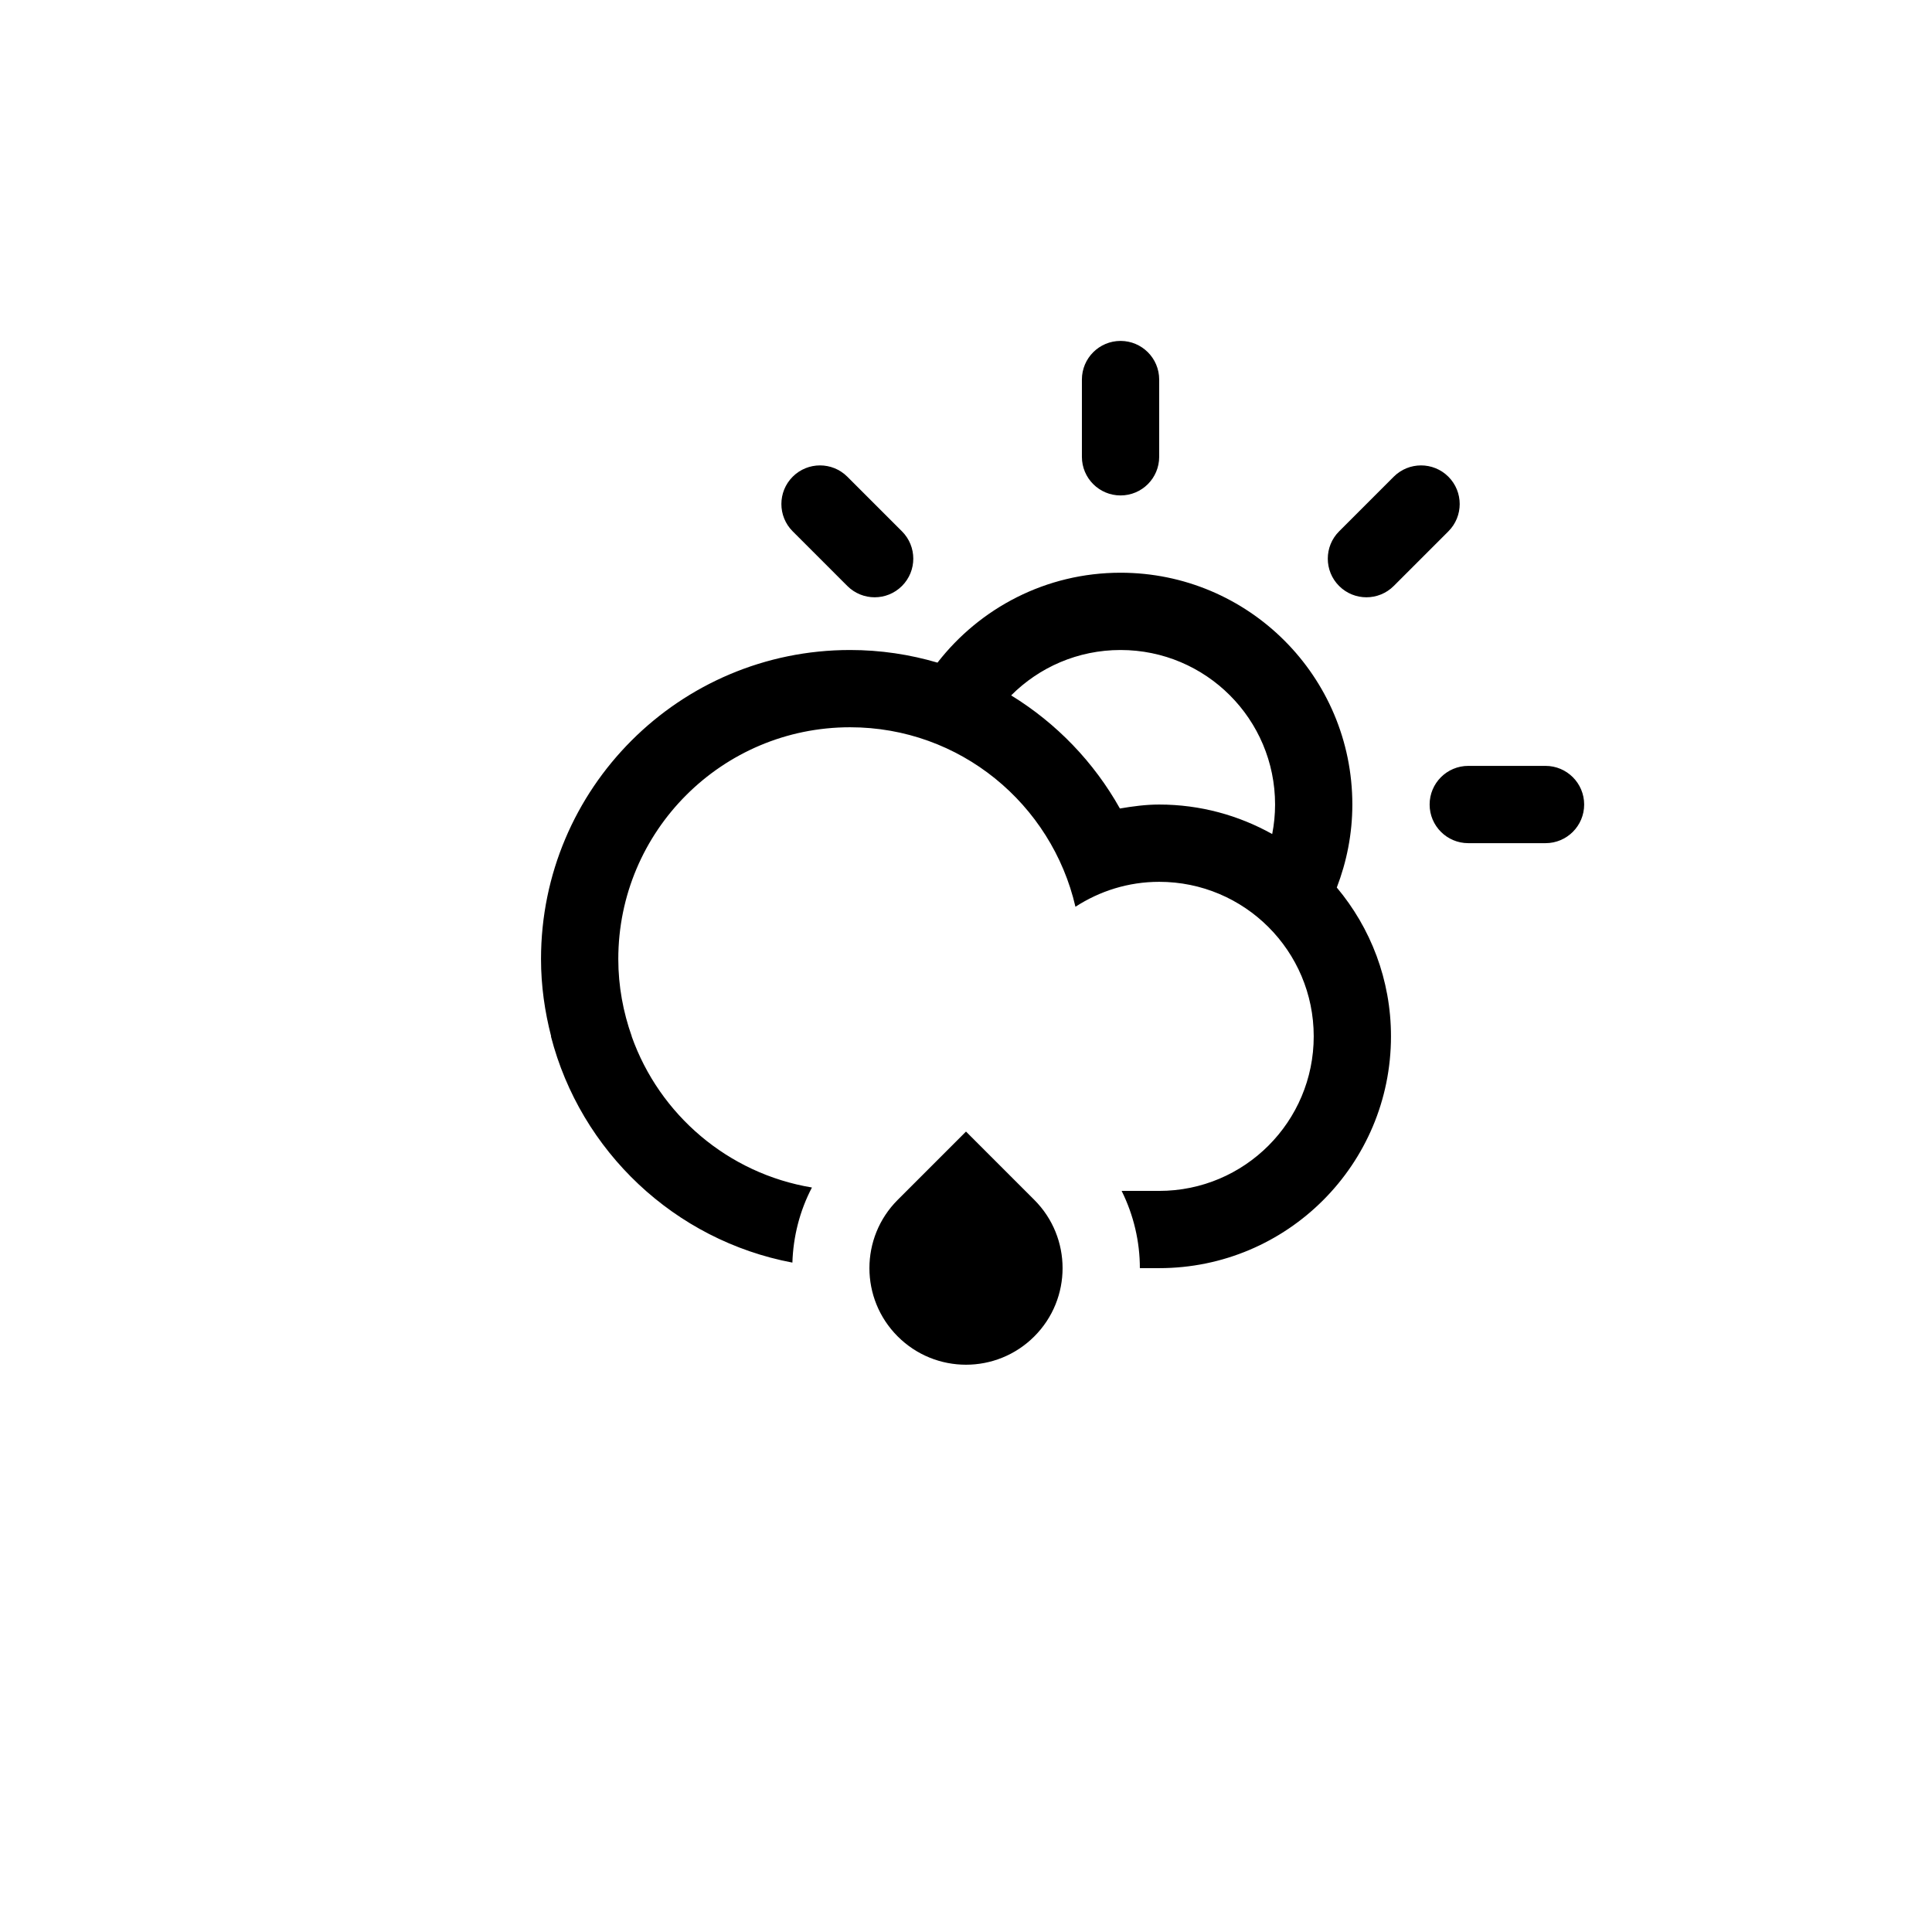
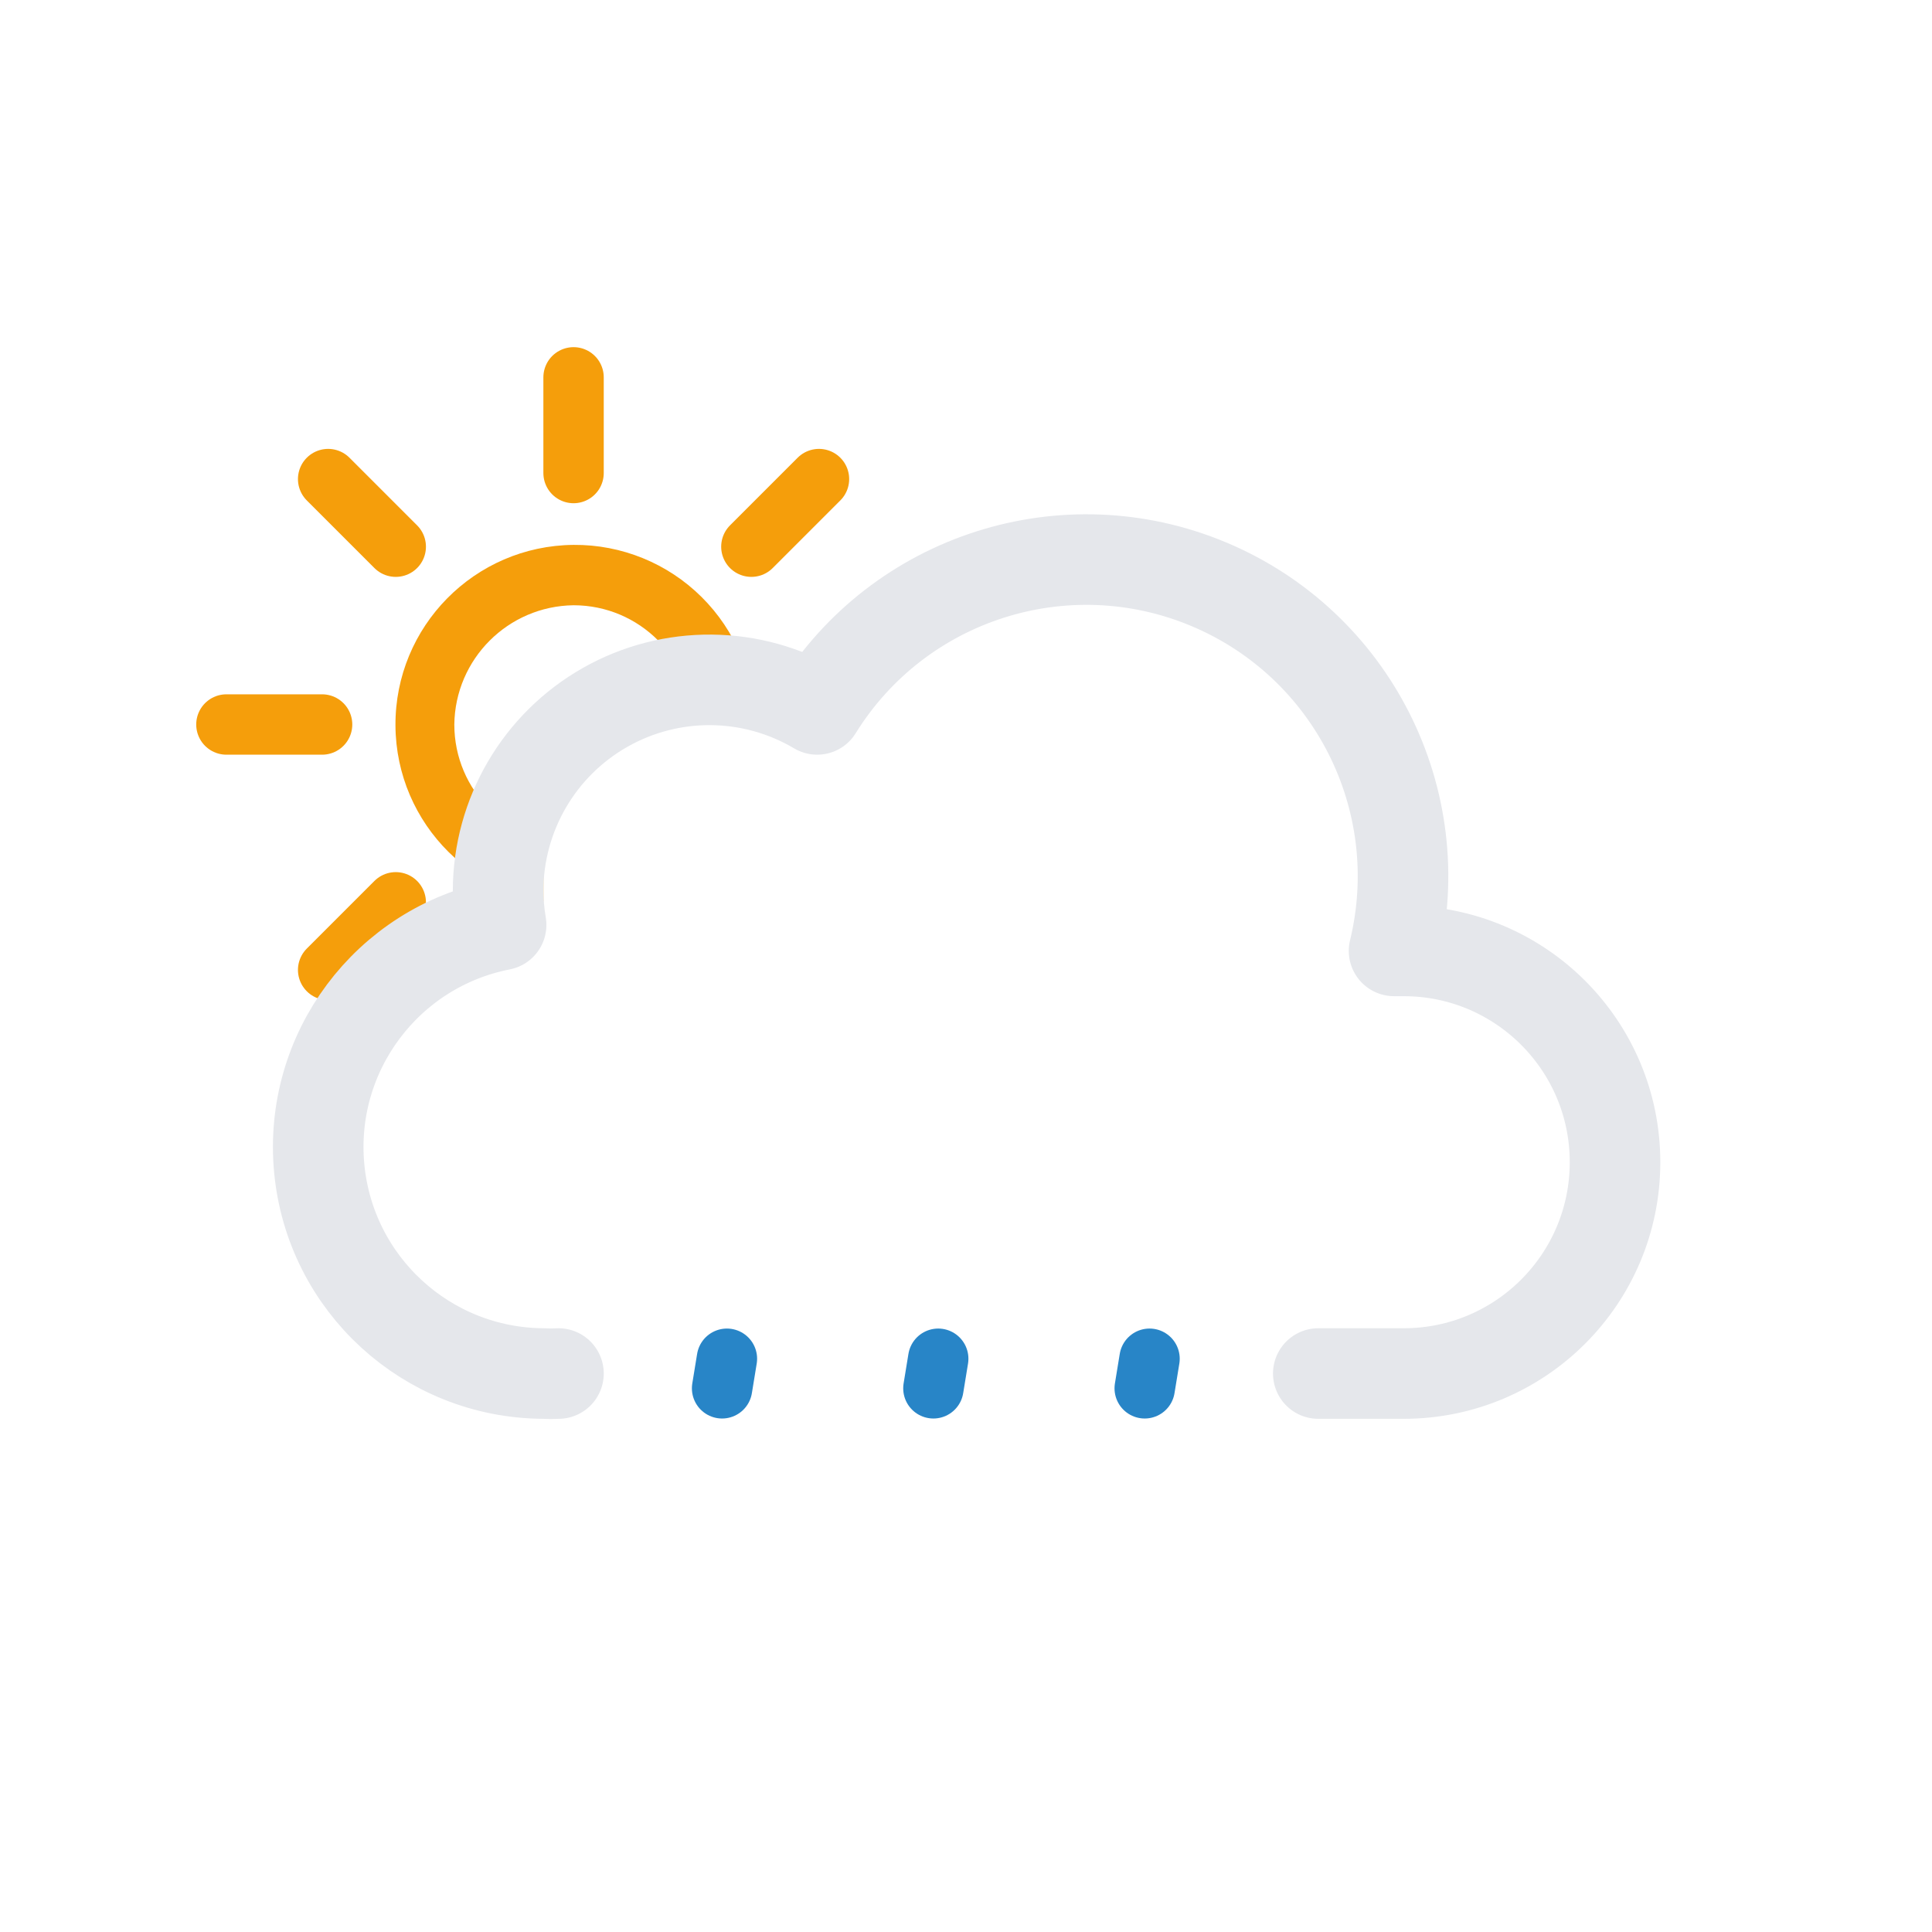
- <svg xmlns="http://www.w3.org/2000/svg" version="1.1" id="Layer_1" x="0px" y="0px" width="100px" height="100px" viewBox="0 0 100 100" enable-background="new 0 0 100 100" xml:space="preserve">
-   <path fill-rule="evenodd" clip-rule="evenodd" d="M79.996,43.642h-3.999c-1.104,0-2-0.895-2-2c0-1.104,0.896-2,2-2h3.999  c1.104,0,2,0.896,2,2C81.996,42.748,81.101,43.642,79.996,43.642z M72.14,30.33c-0.781,0.781-2.047,0.781-2.828,0  c-0.781-0.78-0.781-2.047,0-2.828l2.828-2.828c0.781-0.78,2.047-0.78,2.828,0c0.781,0.781,0.781,2.048,0,2.828L72.14,30.33z   M69.192,45.938L69.192,45.938c1.748,2.084,2.805,4.77,2.805,7.703l0,0c0,6.627-5.371,11.998-11.998,11.998c-0.266,0-0.614,0-1,0  c0-1.371-0.319-2.742-0.943-3.998c0.777,0,1.451,0,1.943,0c4.418,0,7.999-3.582,7.999-8s-3.581-7.998-7.999-7.998  c-1.601,0-3.084,0.48-4.334,1.291c-1.231-5.318-5.973-9.291-11.664-9.291c-6.627,0-11.998,5.372-11.998,11.998  c0,1.406,0.254,2.748,0.697,4h-0.005c1.437,4.053,4.987,7.104,9.331,7.824c-0.637,1.215-0.969,2.547-1.012,3.887  c-6.096-1.152-10.964-5.76-12.498-11.711h0.011c-0.33-1.279-0.524-2.615-0.524-4c0-8.834,7.162-15.997,15.998-15.997  c1.572,0,3.089,0.231,4.523,0.654c2.195-2.827,5.617-4.654,9.475-4.654c6.627,0,11.998,5.371,11.998,11.998  C69.997,43.158,69.705,44.602,69.192,45.938z M57.999,33.644c-2.213,0-4.215,0.898-5.662,2.35c2.34,1.435,4.285,3.452,5.629,5.854  c0.664-0.113,1.336-0.205,2.033-0.205c2.125,0,4.118,0.559,5.85,1.527l0,0c0.096-0.494,0.149-1.004,0.149-1.527  C65.998,37.224,62.417,33.644,57.999,33.644z M57.999,25.644c-1.104,0-2-0.895-2-2v-3.999c0-1.104,0.896-1.999,2-1.999  s2,0.895,2,1.999v3.999C59.999,24.75,59.104,25.644,57.999,25.644z M43.858,30.33l-2.828-2.828c-0.781-0.78-0.781-2.047,0-2.828  c0.781-0.78,2.047-0.78,2.828,0l2.828,2.828c0.781,0.781,0.781,2.048,0,2.828C45.905,31.111,44.64,31.111,43.858,30.33z M50,58.57  l3.535,3.535c1.952,1.951,1.952,5.117,0,7.068c-1.952,1.953-5.118,1.953-7.07,0c-1.952-1.951-1.952-5.117,0-7.068L50,58.57z" />
+ <svg xmlns="http://www.w3.org/2000/svg" viewBox="0 0 64 64">
+   <defs>
+     <clipPath id="a">
+       <path fill="none" d="M12 35l-5.28-4.21-2-6 1-7 4-5 5-3h6l5 1 3 3L33 20l-6 4h-6l-3 3v4l-4 2-2 2z" />
+     </clipPath>
+   </defs>
+   <g clip-path="url(#a)">
+     <g>
+       <path fill="#f59e0b" d="M19 20.05A3.95 3.95 0 1115.05 24 4 4 0 0119 20.05m0-2A5.95 5.95 0 1025 24a5.95 5.95 0 00-6-5.95z" />
+       <path fill="none" stroke="#f59e0b" stroke-linecap="round" stroke-miterlimit="10" stroke-width="2" d="M19 15.67V12.5M19 35.5v-3.17M24.89 18.11l2.24-2.24M10.87 32.13l2.24-2.24M13.11 18.11l-2.24-2.24M27.13 32.13l-2.24-2.24M10.67 24H7.5M30.5 24h-3.17" />
+       <animateTransform attributeName="transform" dur="45s" from="0 19.22 24.293" repeatCount="indefinite" to="360 19.22 24.293" type="rotate" />
+     </g>
+   </g>
+   <path fill="none" stroke="#e5e7eb" stroke-linecap="round" stroke-linejoin="round" stroke-width="3" d="M43.67 45.5h2.83a7 7 0 000-14h-.32a10.49 10.49 0 00-19.11-8 7 7 0 00-10.57 6 7.21 7.21 0 00.1 1.14A7.5 7.5 0 0018 45.5a4.19 4.19 0 00.5 0v0" />
+   <g>
+     <path fill="none" stroke="#2885c7" stroke-linecap="round" stroke-miterlimit="10" stroke-width="2" d="M24.08 45.01l-.16.98" />
+     <animateTransform attributeName="transform" dur="1.5s" repeatCount="indefinite" type="translate" values="1 -5; -2 10" />
+     <animate attributeName="opacity" dur="1.5s" repeatCount="indefinite" values="0;1;1;0" />
+   </g>
+   <g>
+     <path fill="none" stroke="#2885c7" stroke-linecap="round" stroke-miterlimit="10" stroke-width="2" d="M31.08 45.01l-.16.98" />
+     <animateTransform attributeName="transform" begin="-0.5s" dur="1.5s" repeatCount="indefinite" type="translate" values="1 -5; -2 10" />
+     <animate attributeName="opacity" begin="-0.5s" dur="1.5s" repeatCount="indefinite" values="0;1;1;0" />
+   </g>
+   <g>
+     <path fill="none" stroke="#2885c7" stroke-linecap="round" stroke-miterlimit="10" stroke-width="2" d="M38.08 45.01l-.16.98" />
+     <animateTransform attributeName="transform" begin="-1s" dur="1.5s" repeatCount="indefinite" type="translate" values="1 -5; -2 10" />
+     <animate attributeName="opacity" begin="-1s" dur="1.5s" repeatCount="indefinite" values="0;1;1;0" />
+   </g>
</svg>
